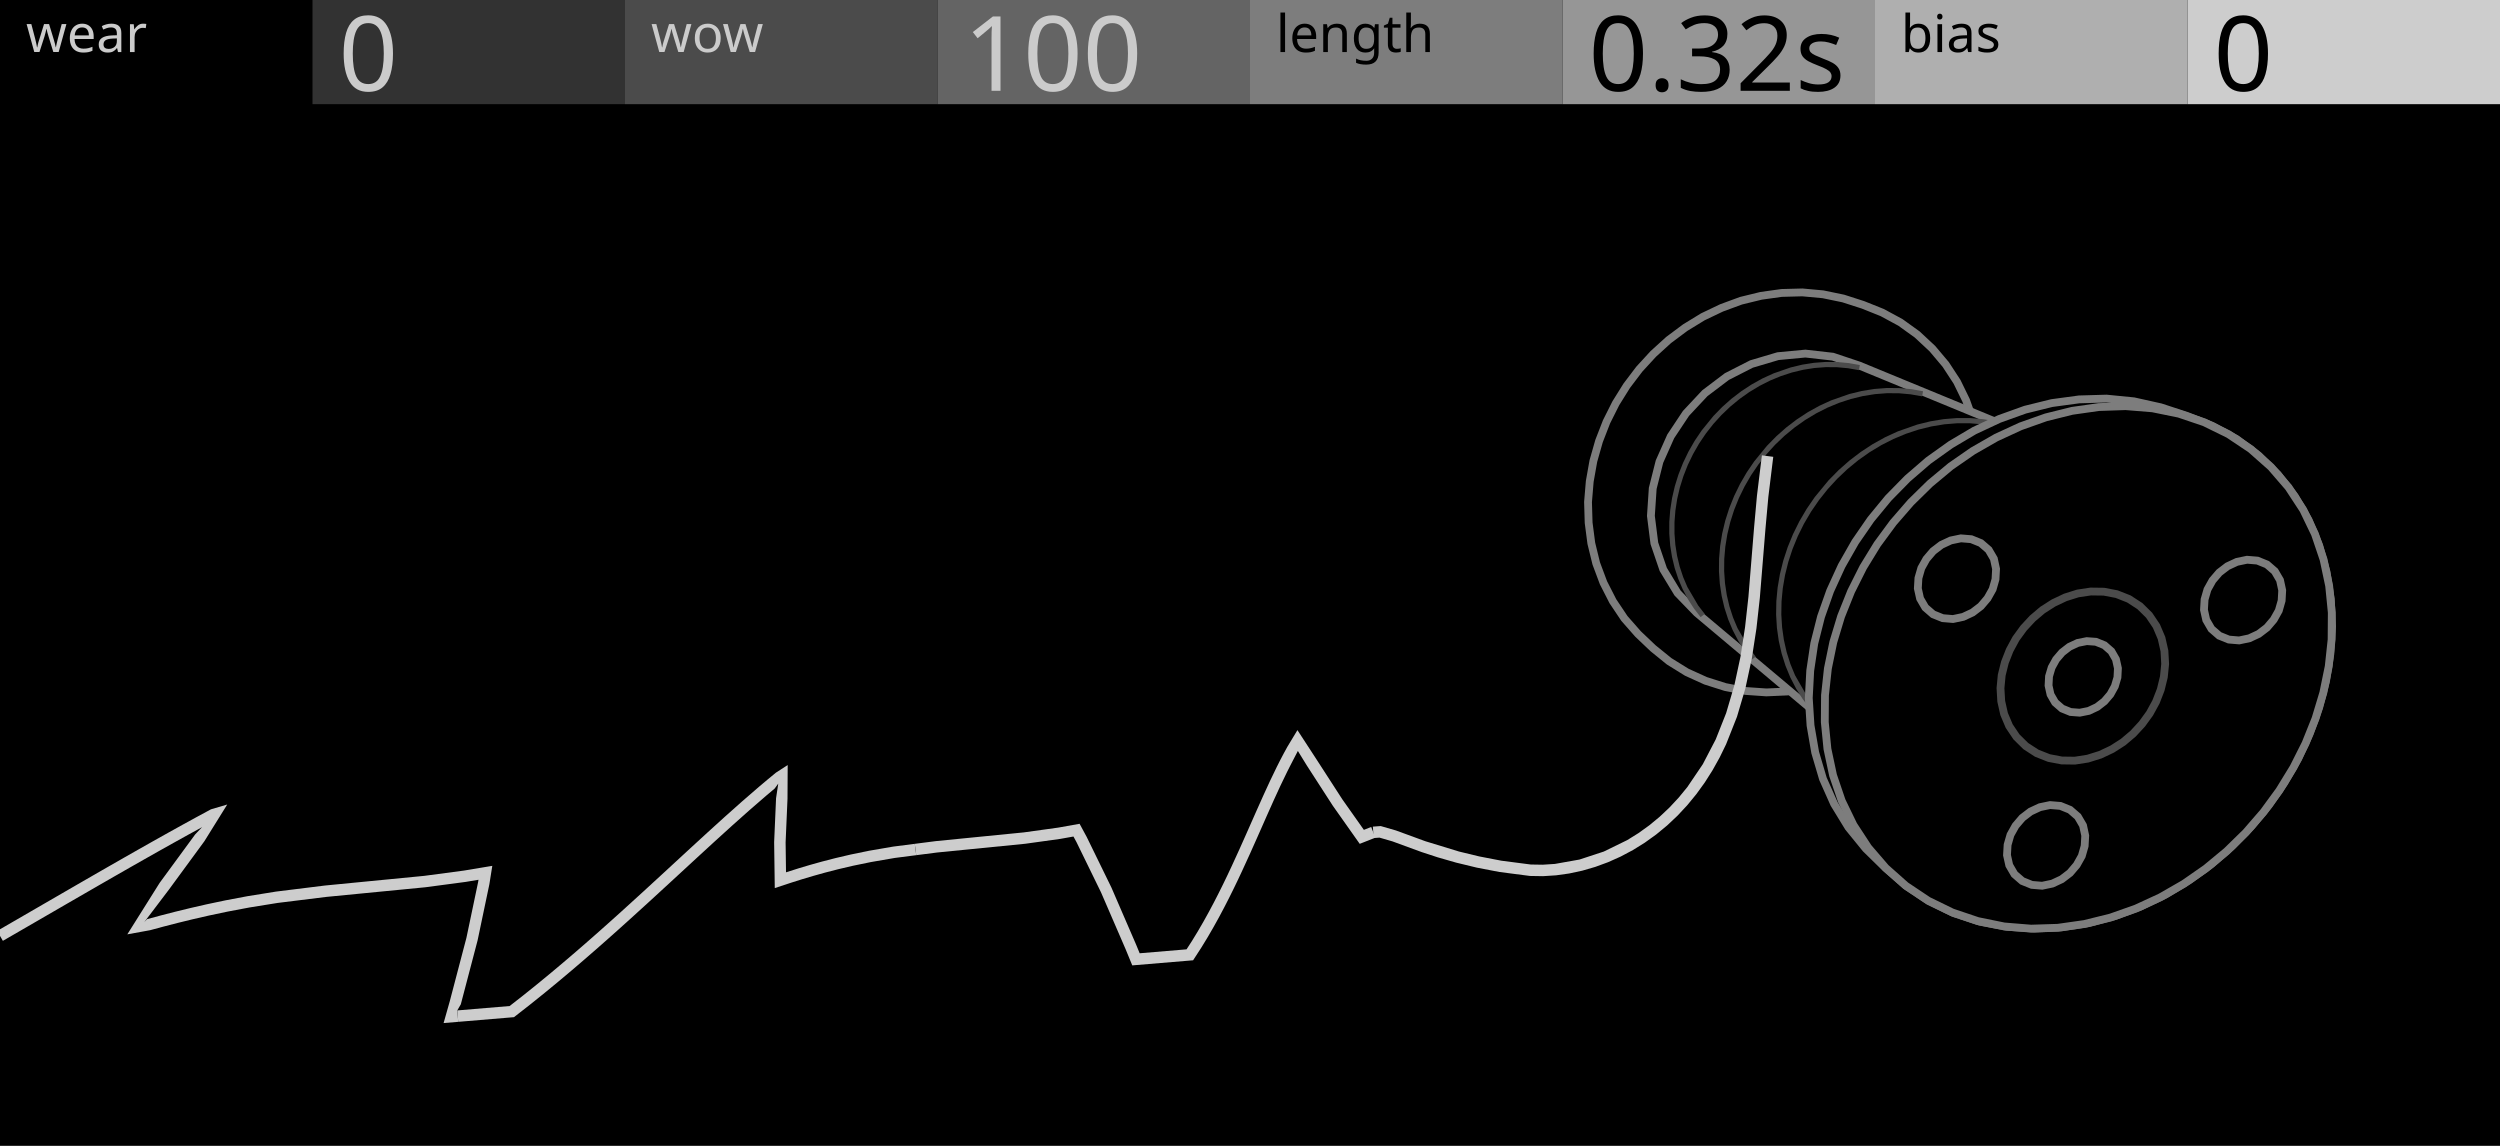
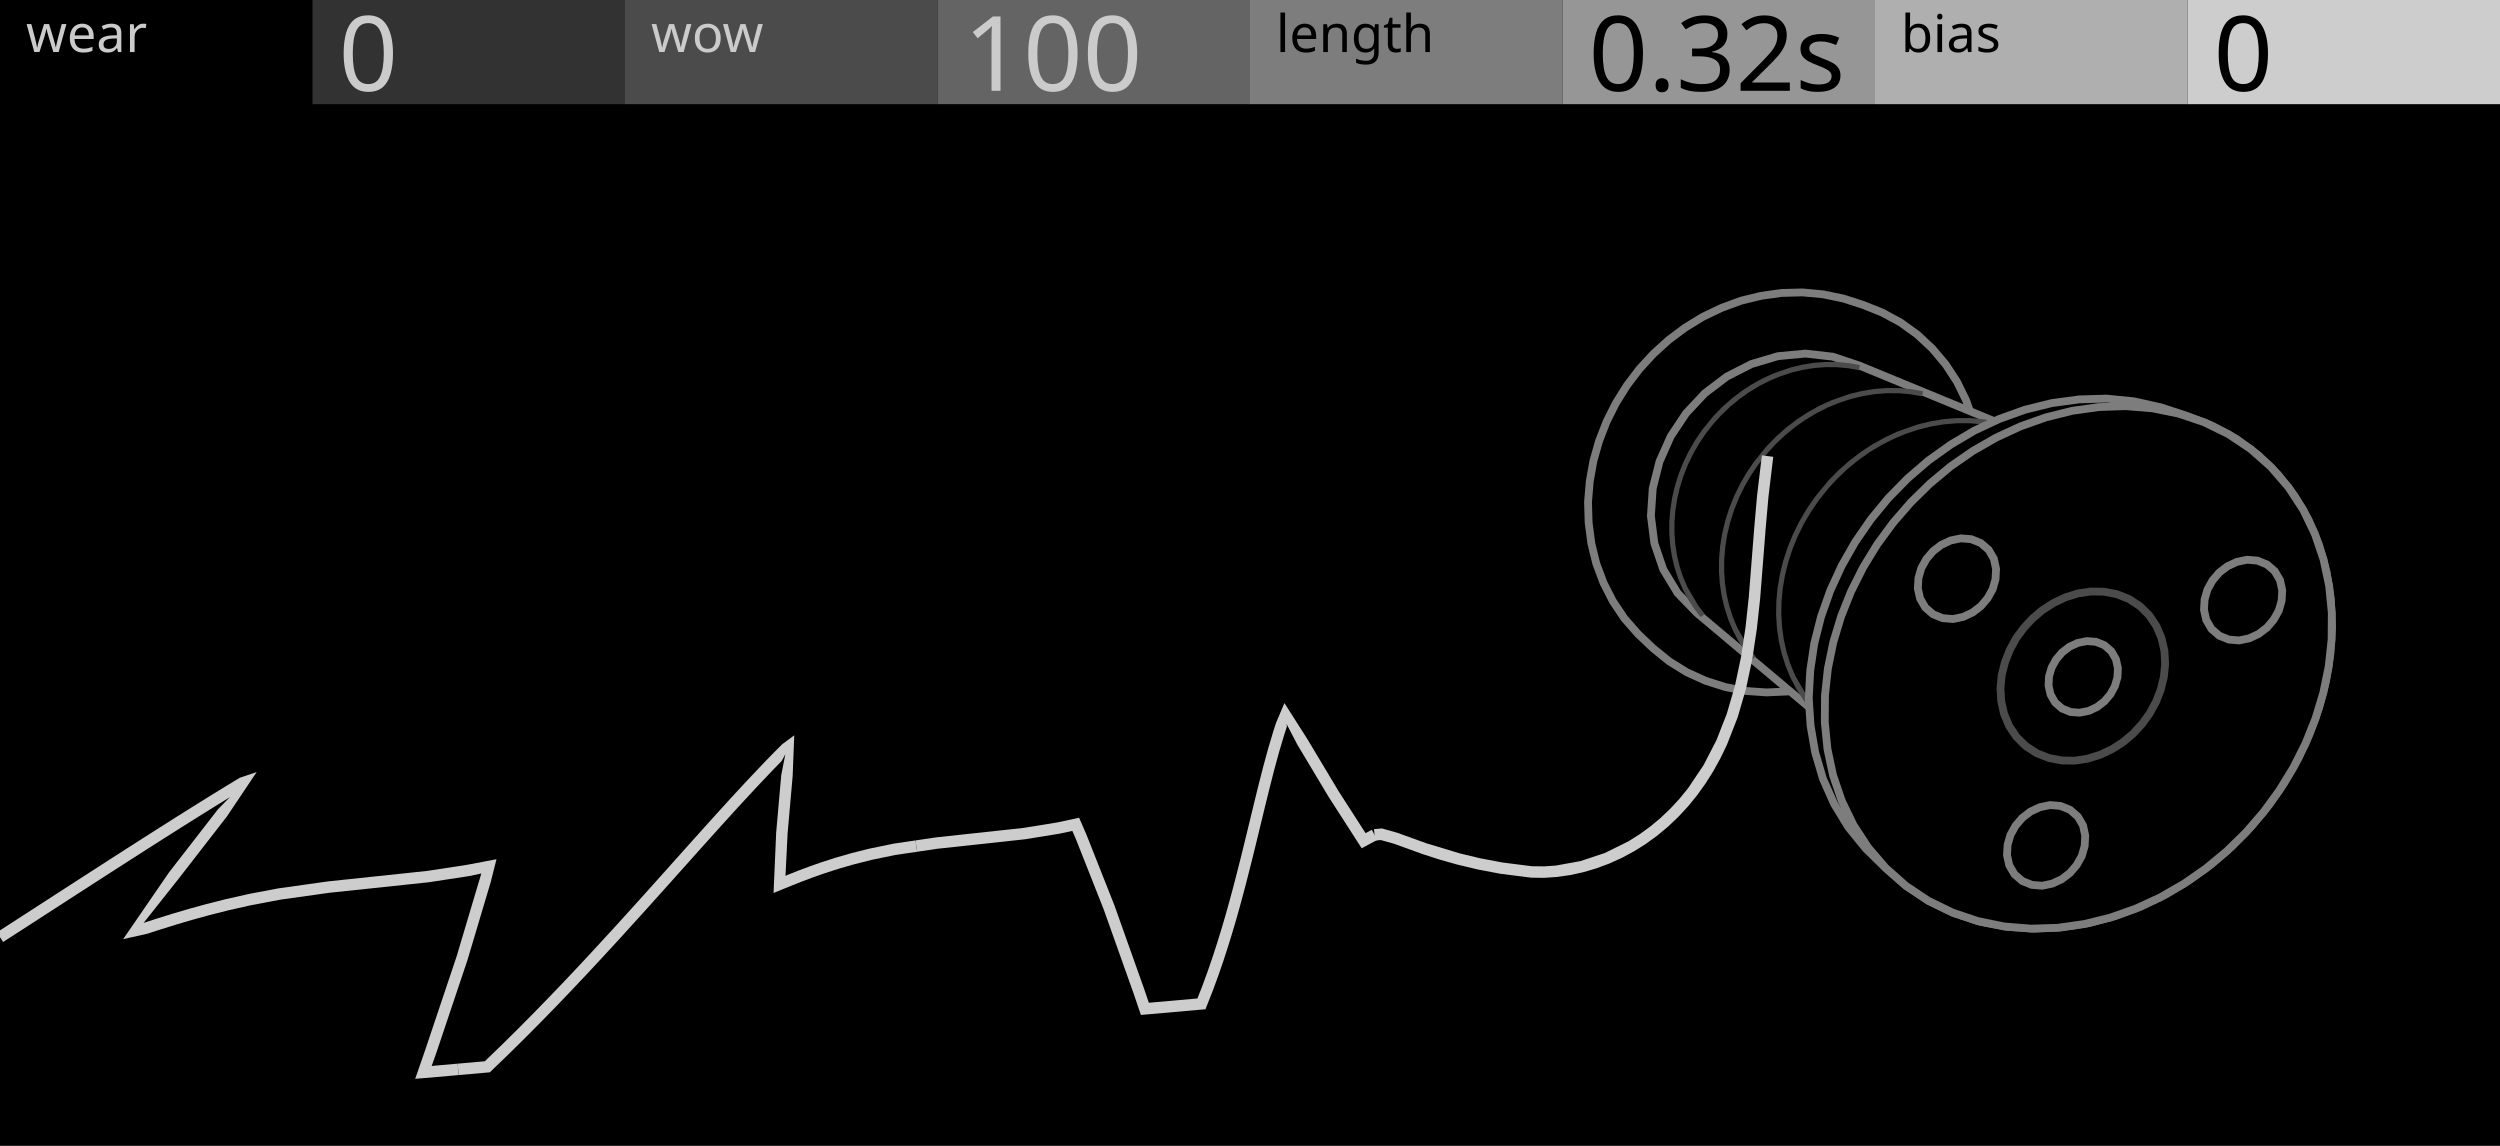
<svg xmlns="http://www.w3.org/2000/svg" width="480" height="220" viewBox="0 0 480 220">
  <g id="preview_canvas">
    <rect x="0" y="0" width="480" height="220" fill="#000000" stroke="none" />
  </g>
  <g id="preview_header">
    <rect x="0" y="0" width="60" height="20" fill="#000000" stroke="none" />
    <rect x="60" y="0" width="60" height="20" fill="#323232" stroke="none" />
    <rect x="120" y="0" width="60" height="20" fill="#4B4B4B" stroke="none" />
    <rect x="180" y="0" width="60" height="20" fill="#646464" stroke="none" />
    <rect x="240" y="0" width="60" height="20" fill="#7D7D7D" stroke="none" />
    <rect x="300" y="0" width="60" height="20" fill="#969696" stroke="none" />
    <rect x="360" y="0" width="60" height="20" fill="#AFAFAF" stroke="none" />
    <rect x="420" y="0" width="60" height="20" fill="#CDCDCD" stroke="none" />
    <text transform="matrix(1 0 0 1 5 10)" fill="#CBCBCB" stroke="none" font-family="UniversNextPro-Light" font-size="10px">wear</text>
    <text transform="matrix(1 0 0 1 65 17.44)" fill="#CBCBCB" stroke="none" font-family="UniversNextPro-Light" font-size="20px">0</text>
    <text transform="matrix(1 0 0 1 125 10)" fill="#CBCBCB" stroke="none" font-family="UniversNextPro-Light" font-size="10px">wow</text>
    <text transform="matrix(1 0 0 1 185 17.44)" fill="#CBCBCB" stroke="none" font-family="UniversNextPro-Light" font-size="20px">100</text>
    <text transform="matrix(1 0 0 1 245 10)" fill="#000000" stroke="none" font-family="UniversNextPro-Light" font-size="10px">length</text>
    <text transform="matrix(1 0 0 1 305 17.44)" fill="#000000" stroke="none" font-family="UniversNextPro-Light" font-size="20px">0.32s</text>
    <text transform="matrix(1 0 0 1 365 10)" fill="#000000" stroke="none" font-family="UniversNextPro-Light" font-size="10px">bias</text>
    <text transform="matrix(1 0 0 1 425 17.44)" fill="#000000" stroke="none" font-family="UniversNextPro-Light" font-size="20px">0</text>
  </g>
  <path id="spool_node_4" transform="matrix(1 0 0 1 342.58 94.54)" d="M -37.679 1.853 L -37.349 -2.11 L -36.653 -6.025 L -35.565 -9.85 L -34.126 -13.557 L -32.344 -17.112 L -30.24 -20.486 L -27.838 -23.656 L -25.149 -26.585 L -22.206 -29.26 L -19.018 -31.637 L -15.626 -33.713 L -12.038 -35.426 L -8.306 -36.8 L -4.443 -37.744 L -0.506 -38.293 L 3.469 -38.399 L 7.428 -38.036 L 11.32 -37.23 L 15.107 -36.011 L 18.798 -34.531 L 22.295 -32.642 L 25.523 -30.32 L 28.43 -27.61 L 30.992 -24.57 L 33.166 -21.241 L 34.909 -17.668 L 36.242 -13.923 L 37.156 -10.053 L 37.62 -6.103 L 37.687 -2.128 L 37.349 1.834 L 36.611 5.742 L 35.525 9.567 L 34.061 13.265 L 32.275 16.818 L 30.174 20.195 L 27.766 23.36 L 25.099 26.31 L 22.152 28.981 L 18.983 31.383 L 15.603 33.479 L 12.031 35.226 L 8.311 36.63 L 4.464 37.637 L 0.532 38.229 L -3.44 38.403 L -7.406 38.126 L -11.311 37.375 L -15.099 36.173 L -18.718 34.528 L -22.098 32.433 L -25.186 29.93 L -28.07 27.19 L -30.694 24.203 L -32.905 20.898 L -34.711 17.357 L -36.104 13.633 L -37.048 9.77 L -37.562 5.828 Z" fill="#000000" stroke="#7D7D7D" stroke-width="1.5" />
  <path id="spool_node_5" transform="matrix(1 0 0 1 373.68 115.18)" d="M -56.707 -16.125 L -56.355 -21.415 L -55.06 -26.555 L -52.903 -31.397 L -49.97 -35.812 L -46.346 -39.682 L -42.118 -42.881 L -37.395 -45.288 L -32.315 -46.796 L -27.041 -47.293 L -21.778 -46.696 L -16.753 -45.013 L -11.844 -42.992 L -6.936 -40.97 L -2.027 -38.948 L 2.881 -36.927 L 7.79 -34.905 L 12.698 -32.884 L 17.606 -30.862 L 22.515 -28.84 L 27.423 -26.819 L 32.332 -24.797 L 37.24 -22.775 L 42.062 -20.566 L 46.436 -17.574 L 50.131 -13.776 L 53.061 -9.36 L 55.12 -4.476 L 56.329 0.685 L 56.708 5.974 L 56.287 11.261 L 55.154 16.442 L 53.366 21.435 L 50.965 26.166 L 48.007 30.569 L 44.553 34.595 L 40.65 38.187 L 36.345 41.286 L 31.677 43.807 L 26.722 45.697 L 21.555 46.892 L 16.268 47.285 L 10.987 46.826 L 5.866 45.462 L 1.083 43.18 L -3.195 40.05 L -7.26 36.636 L -11.325 33.221 L -15.39 29.807 L -19.454 26.392 L -23.519 22.978 L -27.584 19.564 L -31.649 16.149 L -35.713 12.735 L -39.778 9.321 L -43.843 5.906 L -47.907 2.492 L -51.587 -1.319 L -54.333 -5.85 L -56.042 -10.866 Z" fill="#000000" stroke="#7D7D7D" stroke-width="1.5" />
  <path id="spool_node_6" transform="matrix(1 0 0 1 376.63 116.98)" d="M -15.26 29.402 L -16.737 27.456 L -19.152 23.184 L -20.088 20.864 L -20.832 18.439 L -21.378 15.924 L -21.721 13.333 L -21.857 10.683 L -21.783 7.99 L -21.499 5.271 L -21.005 2.545 L -20.302 -0.172 L -19.395 -2.86 L -18.287 -5.501 L -16.986 -8.079 L -15.499 -10.574 L -13.835 -12.971 L -12.003 -15.255 L -10.023 -17.401 L -7.899 -19.403 L -5.649 -21.246 L -3.288 -22.916 L -0.832 -24.401 L 1.702 -25.693 L 4.292 -26.78 L 6.934 -27.661 L 9.596 -28.325 L 12.265 -28.771 L 14.924 -28.997 L 17.553 -29.001 L 20.136 -28.785 L 22.678 -28.349 L 22.848 -29.334 L 20.263 -29.778 L 17.594 -30.001 L 14.881 -29.996 L 12.141 -29.764 L 9.392 -29.305 L 6.654 -28.622 L 2.605 -27.185 L -0.028 -25.963 L -2.589 -24.538 L -5.059 -22.92 L -7.423 -21.119 L -9.664 -19.149 L -11.768 -17.022 L -14.637 -13.569 L -16.34 -11.116 L -17.863 -8.561 L -19.196 -5.921 L -20.331 -3.213 L -21.261 -0.457 L -21.982 2.33 L -22.49 5.13 L -22.782 7.924 L -22.857 10.695 L -22.717 13.424 L -22.364 16.096 L -21.8 18.693 L -21.031 21.199 L -20.063 23.599 L -18.904 25.879 L -17.56 28.025 L -16.057 30.007 Z" fill="#4B4B4B" stroke="none" />
  <path id="spool_node_7" transform="matrix(1 0 0 1 362.11 108.17)" d="M -13.775 27.304 L -15.17 25.479 L -17.461 21.481 L -18.355 19.313 L -19.07 17.049 L -19.602 14.702 L -19.946 12.287 L -20.097 9.819 L -20.055 7.312 L -19.816 4.784 L -19.383 2.251 L -18.756 -0.272 L -17.938 -2.767 L -16.934 -5.217 L -15.75 -7.606 L -14.393 -9.917 L -12.871 -12.136 L -11.191 -14.25 L -9.373 -16.234 L -7.421 -18.084 L -5.349 -19.786 L -3.172 -21.327 L -0.906 -22.696 L 1.436 -23.885 L 3.831 -24.885 L 6.278 -25.693 L 8.747 -26.301 L 11.224 -26.705 L 13.695 -26.906 L 16.141 -26.901 L 18.548 -26.693 L 20.921 -26.279 L 21.093 -27.264 L 18.677 -27.685 L 16.185 -27.901 L 13.655 -27.906 L 11.103 -27.699 L 8.546 -27.281 L 6.002 -26.655 L 2.244 -25.333 L -0.196 -24.206 L -2.567 -22.889 L -4.851 -21.393 L -7.034 -19.727 L -9.101 -17.903 L -11.039 -15.932 L -13.676 -12.731 L -15.238 -10.454 L -16.631 -8.082 L -17.846 -5.629 L -18.877 -3.112 L -19.717 -0.549 L -20.362 2.045 L -20.808 4.653 L -21.054 7.257 L -21.098 9.841 L -20.942 12.388 L -20.587 14.883 L -20.036 17.31 L -19.295 19.654 L -18.369 21.901 L -17.265 24.038 L -15.991 26.051 L -14.569 27.911 Z" fill="#4B4B4B" stroke="none" />
  <path id="spool_node_8" transform="matrix(1 0 0 1 349.63 100.59)" d="M -12.533 25.479 L -13.854 23.761 L -16.031 20.005 L -16.885 17.971 L -17.572 15.848 L -18.089 13.65 L -18.429 11.389 L -18.591 9.08 L -18.571 6.737 L -18.369 4.375 L -17.985 2.009 L -17.42 -0.345 L -16.677 -2.672 L -15.76 -4.956 L -14.674 -7.182 L -13.426 -9.335 L -12.024 -11.4 L -10.474 -13.366 L -8.794 -15.211 L -6.987 -16.931 L -5.067 -18.511 L -3.049 -19.941 L -0.945 -21.211 L 1.231 -22.313 L 3.459 -23.237 L 5.737 -23.984 L 8.038 -24.543 L 10.349 -24.914 L 12.655 -25.094 L 14.943 -25.083 L 17.195 -24.882 L 19.42 -24.489 L 19.594 -25.474 L 17.327 -25.874 L 14.99 -26.082 L 12.619 -26.094 L 10.231 -25.908 L 7.84 -25.524 L 5.463 -24.946 L 1.958 -23.722 L -0.317 -22.676 L -2.523 -21.453 L -4.648 -20.061 L -6.676 -18.511 L -8.594 -16.812 L -10.391 -14.976 L -12.831 -11.991 L -14.273 -9.867 L -15.557 -7.653 L -16.674 -5.362 L -17.618 -3.011 L -18.384 -0.615 L -18.966 1.812 L -19.362 4.252 L -19.571 6.69 L -19.591 9.111 L -19.424 11.499 L -19.071 13.839 L -18.536 16.117 L -17.823 18.319 L -16.937 20.431 L -15.885 22.441 L -14.674 24.336 L -13.326 26.089 Z" fill="#4B4B4B" stroke="none" />
  <path id="spool_node_9" transform="matrix(1 0 0 1 338.79 93.99)" d="M -11.482 23.886 L -12.737 22.264 L -14.808 18.724 L -15.624 16.808 L -16.284 14.811 L -16.785 12.744 L -17.12 10.619 L -17.288 8.45 L -17.286 6.251 L -17.113 4.034 L -16.769 1.816 L -16.256 -0.39 L -15.575 -2.57 L -14.732 -4.709 L -13.729 -6.792 L -12.575 -8.806 L -11.275 -10.737 L -9.836 -12.575 L -8.275 -14.298 L -6.594 -15.904 L -4.807 -17.379 L -2.925 -18.713 L -0.962 -19.897 L 1.069 -20.923 L 3.151 -21.783 L 5.282 -22.477 L 7.436 -22.995 L 9.601 -23.336 L 11.764 -23.499 L 13.91 -23.483 L 16.027 -23.289 L 18.12 -22.916 L 18.296 -23.9 L 16.16 -24.281 L 13.96 -24.483 L 11.73 -24.499 L 9.485 -24.33 L 7.24 -23.976 L 5.01 -23.44 L 1.725 -22.299 L -0.405 -21.323 L -2.47 -20.18 L -4.455 -18.88 L -6.35 -17.43 L -8.14 -15.84 L -9.814 -14.121 L -12.085 -11.325 L -13.425 -9.335 L -14.615 -7.258 L -15.648 -5.11 L -16.519 -2.903 L -17.221 -0.653 L -17.751 1.626 L -18.107 3.919 L -18.286 6.211 L -18.288 8.488 L -18.114 10.736 L -17.766 12.94 L -17.247 15.086 L -16.56 17.162 L -15.712 19.154 L -14.708 21.051 L -13.554 22.842 L -12.274 24.498 Z" fill="#4B4B4B" stroke="none" />
-   <path id="spool_node_0" transform="matrix(1 0 0 1 219.85 162.77)" d="M 43.424 -3.988 L 42.013 -3.438 L 37.865 -9.313 L 32.936 -16.942 L 29.257 -22.587 L 27.336 -19.405 L 26.636 -18.13 L 25.958 -16.839 L 25.297 -15.531 L 24.006 -12.855 L 22.736 -10.094 L 21.46 -7.241 L 19.485 -2.772 L 18.094 0.346 L 16.611 3.585 L 15.826 5.252 L 15.005 6.954 L 14.144 8.69 L 13.235 10.464 L 12.272 12.276 L 11.247 14.127 L 10.149 16.021 L 8.966 17.959 L 7.966 19.504 L -1.034 20.258 L -1.703 18.628 L -6.458 7.638 L -11.206 -2.083 L -12.569 -4.602 L -16.647 -3.873 L -23.267 -2.952 L -40.162 -1.276 L -44.212 -0.756 L -43.932 1.426 L -39.914 0.91 L -23.007 -0.767 L -16.302 -1.7 L -13.747 -2.157 L -13.162 -1.076 L -8.457 8.558 L -3.731 19.482 L -2.456 22.584 L 9.227 21.606 L 10.829 19.13 L 12.04 17.146 L 13.161 15.212 L 14.206 13.325 L 15.185 11.482 L 16.108 9.681 L 16.981 7.921 L 17.812 6.199 L 18.605 4.514 L 20.1 1.25 L 21.497 -1.881 L 23.471 -6.349 L 24.74 -9.187 L 25.997 -11.919 L 27.267 -14.551 L 27.914 -15.832 L 29.34 -18.587 L 31.086 -15.753 L 36.042 -8.081 L 41.217 -0.751 L 44.21 -1.933 Z" fill="#CDCDCD" stroke="none" />
-   <path id="spool_node_1" transform="matrix(1 0 0 1 131.86 171.54)" d="M 43.778 -9.526 L 39.625 -8.992 L 34.97 -8.19 L 31.462 -7.467 L 28.541 -6.783 L 25.981 -6.122 L 23.667 -5.476 L 21.529 -4.84 L 19.055 -4.055 L 18.977 -9.811 L 19.341 -18.18 L 19.377 -24.654 L 17.116 -23.188 L 15.469 -21.83 L 13.832 -20.45 L 10.57 -17.624 L 7.289 -14.703 L 3.955 -11.678 L 0.537 -8.541 L -4.812 -3.607 L -8.574 -0.151 L -12.533 3.45 L -14.6 5.308 L -16.733 7.208 L -18.939 9.15 L -21.225 11.136 L -23.603 13.169 L -26.081 15.251 L -28.673 17.384 L -31.394 19.571 L -34.012 21.618 L -44.063 22.46 L -43.879 24.653 L -33.174 23.756 L -30.027 21.295 L -27.284 19.091 L -24.674 16.942 L -22.18 14.847 L -19.789 12.802 L -17.49 10.806 L -15.274 8.855 L -13.133 6.948 L -11.059 5.083 L -7.089 1.472 L -3.322 -1.989 L 2.028 -6.922 L 5.439 -10.053 L 8.76 -13.068 L 12.022 -15.972 L 15.258 -18.775 L 16.877 -20.14 L 17.566 -21.087 L 17.143 -18.282 L 16.776 -9.844 L 16.896 -1.028 L 20.2 -2.115 L 22.173 -2.736 L 24.277 -3.362 L 26.552 -3.998 L 29.067 -4.647 L 31.935 -5.318 L 35.379 -6.028 L 39.952 -6.816 L 44.058 -7.344 Z" fill="#CDCDCD" stroke="none" />
-   <path id="spool_node_2" transform="matrix(1 0 0 1 46.99 175.45)" d="M 40.807 18.55 L 41.484 17.385 L 44.707 5.109 L 46.971 -5.682 L 47.532 -9.208 L 42.114 -8.304 L 34.452 -7.284 L 15.417 -5.43 L 5.997 -4.264 L 0.501 -3.377 L -3.73 -2.578 L -7.316 -1.822 L -10.507 -1.091 L -13.43 -0.376 L -16.161 0.328 L -18.748 1.026 L -19.3 1.609 L -14.54 -4.669 L -7.754 -13.926 L -3.361 -20.984 L -6.491 -20.059 L -9.24 -18.573 L -11.997 -17.061 L -14.768 -15.524 L -17.561 -13.959 L -20.38 -12.366 L -23.232 -10.744 L -26.121 -9.091 L -29.052 -7.406 L -32.031 -5.688 L -35.062 -3.935 L -44.517 1.54 L -47.541 3.289 L -46.439 5.193 L -43.415 3.444 L -33.96 -2.031 L -27.954 -5.499 L -25.026 -7.182 L -22.141 -8.833 L -19.295 -10.452 L -16.482 -12.042 L -13.697 -13.602 L -10.935 -15.135 L -8.188 -16.641 L -9.526 -15.23 L -16.338 -5.938 L -22.547 3.945 L -18.165 3.147 L -15.6 2.456 L -12.894 1.758 L -10 1.05 L -6.844 0.327 L -3.299 -0.42 L 0.88 -1.21 L 6.308 -2.085 L 15.659 -3.243 L 34.704 -5.098 L 42.441 -6.128 L 44.879 -6.535 L 44.807 -6.082 L 42.565 4.604 L 39.361 16.806 L 38.18 20.978 L 40.991 20.743 Z" fill="#CDCDCD" stroke="none" />
-   <path id="spool_node_3" transform="matrix(1 0 0 1 302.03 127.82)" d="M 36.254 -40.396 L 35.304 -32.64 L 34.755 -26.563 L 33.667 -13.218 L 33.024 -7.43 L 32.152 -1.768 L 30.965 3.751 L 29.394 9.078 L 27.383 14.155 L 24.9 18.92 L 21.933 23.303 L 20.271 25.329 L 18.496 27.234 L 16.613 29.009 L 14.63 30.646 L 12.556 32.138 L 10.401 33.478 L 5.898 35.68 L 1.228 37.214 L -3.49 38.053 L -5.827 38.204 L -8.121 38.166 L -13.77 37.433 L -18.02 36.612 L -21.899 35.673 L -28.365 33.695 L -33.995 31.633 L -36.932 30.783 L -38.443 30.892 L -38.284 33.086 L -37.166 33.005 L -34.68 33.725 L -29.086 35.773 L -26.005 36.782 L -22.462 37.801 L -18.488 38.763 L -14.147 39.601 L -8.264 40.364 L -5.774 40.405 L -3.266 40.243 L -0.748 39.89 L 1.767 39.349 L 4.264 38.624 L 6.728 37.719 L 9.145 36.638 L 11.5 35.385 L 13.781 33.967 L 15.974 32.389 L 18.07 30.659 L 20.057 28.786 L 21.928 26.778 L 23.677 24.645 L 25.299 22.398 L 26.792 20.045 L 28.154 17.598 L 29.386 15.067 L 31.475 9.791 L 33.098 4.29 L 34.316 -1.373 L 35.207 -7.155 L 35.857 -13.003 L 36.947 -26.378 L 37.494 -32.422 L 38.435 -40.11 Z" fill="#CDCDCD" stroke="none" />
+   <path id="spool_node_0" transform="matrix(1 0 0 1 220.09 164.93)" d="M 43.308 -5.613 L 42.096 -4.973 L 36.892 -13.063 L 30.883 -23.093 L 26.519 -29.941 L 24.918 -26.158 L 24.4 -24.564 L 23.421 -21.289 L 22.488 -17.875 L 21.574 -14.311 L 20.655 -10.581 L 19.218 -4.642 L 18.184 -0.429 L 17.056 4.008 L 16.447 6.317 L 15.8 8.691 L 15.11 11.131 L 14.37 13.643 L 13.571 16.229 L 12.705 18.892 L 11.76 21.638 L 10.721 24.47 L 9.814 26.775 L 0.489 27.597 L -0.446 24.852 L -6.136 8.858 L -11.475 -4.641 L -12.902 -7.927 L -17.035 -7.033 L -23.588 -5.969 L -40.396 -4.15 L -44.315 -3.57 L -43.993 -1.394 L -40.116 -1.967 L -23.293 -3.788 L -16.626 -4.871 L -14.201 -5.395 L -13.508 -3.798 L -8.196 9.632 L -2.524 25.575 L -1.037 29.94 L 11.362 28.847 L 12.777 25.252 L 13.833 22.375 L 14.792 19.59 L 15.669 16.893 L 16.476 14.278 L 17.224 11.742 L 17.92 9.279 L 18.572 6.887 L 19.185 4.562 L 20.319 0.102 L 21.356 -4.123 L 22.793 -10.061 L 23.708 -13.776 L 24.615 -17.314 L 25.536 -20.686 L 26.498 -23.902 L 27.002 -25.452 L 26.914 -25.961 L 28.994 -21.966 L 35.023 -11.902 L 41.353 -2.063 L 44.321 -3.66 Z" fill="#CDCDCD" stroke="none" />
+   <path id="spool_node_1" transform="matrix(1 0 0 1 131.98 173.8)" d="M 43.795 -12.44 L 39.521 -11.808 L 34.851 -10.841 L 31.321 -9.95 L 28.372 -9.095 L 25.78 -8.26 L 23.429 -7.437 L 21.252 -6.621 L 19.205 -5.809 L 18.835 -5.624 L 19.241 -13.803 L 20.21 -24.794 L 20.518 -32.616 L 18.217 -30.926 L 16.54 -29.24 L 14.862 -27.517 L 11.485 -23.957 L 8.043 -20.233 L 4.498 -16.329 L 0.816 -12.23 L -5.045 -5.676 L -9.236 -1.008 L -13.705 3.927 L -18.51 9.153 L -21.059 11.885 L -23.718 14.701 L -26.5 17.607 L -29.419 20.606 L -32.491 23.705 L -35.735 26.91 L -38.902 29.963 L -44.108 30.421 L -43.915 32.613 L -37.935 32.086 L -34.199 28.485 L -30.936 25.262 L -27.849 22.148 L -24.917 19.135 L -22.124 16.217 L -19.454 13.39 L -16.897 10.65 L -14.442 7.99 L -12.08 5.409 L -7.601 0.465 L -3.406 -4.209 L 2.455 -10.762 L 6.131 -14.855 L 9.666 -18.748 L 13.091 -22.454 L 16.445 -25.99 L 18.108 -27.697 L 18.808 -29 L 18.019 -24.992 L 17.045 -13.95 L 16.54 -2.348 L 20.033 -3.771 L 22.044 -4.568 L 24.179 -5.369 L 26.481 -6.175 L 29.016 -6.991 L 31.897 -7.826 L 35.344 -8.696 L 39.905 -9.641 L 44.117 -10.264 Z" fill="#CDCDCD" stroke="none" />
+   <path id="spool_node_2" transform="matrix(1 0 0 1 47.37 177.68)" d="M 40.502 26.541 L 36.262 26.915 L 35.505 26.997 L 36.371 24.571 L 42.388 6.643 L 46.855 -8.347 L 47.957 -12.711 L 42.336 -11.641 L 34.634 -10.462 L 15.587 -8.45 L 6.066 -7.111 L 0.437 -6.044 L -3.938 -5.06 L -7.678 -4.117 L -11.03 -3.195 L -14.122 -2.285 L -17.029 -1.383 L -19.798 -0.485 L -13.166 -8.849 L -3.766 -20.971 L 1.915 -29.453 L -1.351 -28.343 L -4.373 -26.504 L -7.427 -24.622 L -10.519 -22.696 L -13.658 -20.724 L -16.849 -18.704 L -20.1 -16.633 L -23.417 -14.511 L -26.807 -12.333 L -33.829 -7.804 L -45.073 -0.534 L -47.967 1.335 L -46.773 3.183 L -43.879 1.314 L -32.635 -5.956 L -25.617 -10.483 L -22.23 -12.658 L -18.916 -14.779 L -15.67 -16.846 L -12.484 -18.863 L -9.352 -20.831 L -6.268 -22.752 L -3.224 -24.628 L -5.503 -22.321 L -14.922 -10.175 L -23.723 2.633 L -19.108 1.604 L -16.363 0.714 L -13.486 -0.179 L -10.428 -1.079 L -7.117 -1.989 L -3.428 -2.92 L 0.883 -3.889 L 6.424 -4.94 L 15.856 -6.266 L 34.916 -8.28 L 42.716 -9.474 L 45.044 -9.97 L 40.29 5.979 L 34.289 23.858 L 32.347 29.453 L 36.455 29.107 L 40.695 28.733 Z" fill="#CDCDCD" stroke="none" />
+   <path id="spool_node_3" transform="matrix(1 0 0 1 302.13 127.99)" d="M 36.153 -40.563 L 35.223 -32.796 L 34.688 -26.707 L 33.635 -13.334 L 33.007 -7.531 L 32.149 -1.852 L 30.977 3.685 L 29.42 9.031 L 27.424 14.129 L 24.953 18.915 L 21.998 23.32 L 20.342 25.357 L 18.572 27.273 L 16.694 29.059 L 14.715 30.707 L 12.645 32.21 L 10.494 33.561 L 5.997 35.784 L 1.332 37.338 L -3.382 38.195 L -5.718 38.354 L -8.012 38.325 L -13.658 37.61 L -17.908 36.804 L -21.787 35.878 L -28.253 33.923 L -33.881 31.892 L -36.818 31.069 L -38.326 31.208 L -38.125 33.399 L -37.02 33.297 L -34.552 33.988 L -28.965 36.005 L -25.886 37.001 L -22.343 38.007 L -18.369 38.955 L -14.028 39.78 L -8.147 40.523 L -5.657 40.555 L -3.15 40.385 L -0.634 40.021 L 1.879 39.47 L 4.374 38.735 L 6.835 37.819 L 9.249 36.727 L 11.601 35.463 L 13.878 34.034 L 16.067 32.444 L 18.157 30.703 L 20.139 28.818 L 22.005 26.799 L 23.748 24.655 L 25.364 22.396 L 26.849 20.032 L 28.205 17.575 L 29.43 15.033 L 31.504 9.737 L 33.112 4.217 L 34.315 -1.464 L 35.19 -7.262 L 35.825 -13.124 L 36.881 -26.528 L 37.413 -32.583 L 38.335 -40.283 Z" fill="#CDCDCD" stroke="none" />
  <path id="spool_node_10" transform="matrix(1 0 0 1 397.52 127.41)" d="M -50.234 6.61 L -49.955 1.341 L -49.177 -3.877 L -47.884 -8.992 L -46.126 -13.966 L -43.927 -18.763 L -41.317 -23.348 L -38.319 -27.69 L -34.966 -31.764 L -31.27 -35.53 L -27.275 -38.976 L -22.98 -42.042 L -18.441 -44.731 L -13.662 -46.967 L -8.697 -48.749 L -3.575 -50.015 L 1.651 -50.725 L 6.925 -50.879 L 12.175 -50.36 L 17.321 -49.214 L 22.337 -47.572 L 27.247 -45.643 L 31.883 -43.129 L 36.115 -39.98 L 39.87 -36.278 L 43.094 -32.107 L 45.744 -27.547 L 47.768 -22.676 L 49.173 -17.592 L 49.993 -12.382 L 50.238 -7.111 L 49.904 -1.846 L 49.075 3.364 L 47.747 8.471 L 45.953 13.432 L 43.753 18.229 L 41.115 22.799 L 38.127 27.148 L 34.772 31.222 L 31.095 35.005 L 27.118 38.474 L 22.847 41.572 L 18.336 44.308 L 13.585 46.604 L 8.643 48.451 L 3.549 49.825 L -1.665 50.636 L -6.934 50.881 L -12.196 50.532 L -17.381 49.557 L -22.39 47.903 L -27.136 45.605 L -31.528 42.688 L -35.511 39.229 L -39.282 35.538 L -42.61 31.449 L -45.362 26.951 L -47.507 22.131 L -49 17.072 L -49.899 11.875 Z" fill="#000000" stroke="#7D7D7D" stroke-width="1.5" />
  <path id="spool_node_11" transform="matrix(1 0 0 1 399.03 128.14)" d="M -3.915 49.995 L -9.08 50.159 L -14.229 49.738 L -19.29 48.708 L -24.185 47.058 L -28.826 44.792 L -33.12 41.921 L -36.98 38.49 L -40.348 34.574 L -43.173 30.251 L -45.423 25.602 L -47.086 20.71 L -48.163 15.657 L -48.67 10.515 L -48.632 5.347 L -48.076 0.21 L -47.035 -4.851 L -45.539 -9.797 L -43.618 -14.593 L -41.3 -19.212 L -38.601 -23.619 L -35.539 -27.782 L -32.152 -31.685 L -28.463 -35.303 L -24.491 -38.61 L -20.244 -41.554 L -15.761 -44.123 L -11.069 -46.288 L -6.199 -48.012 L -1.184 -49.257 L 3.931 -49.985 L 9.095 -50.158 L 14.245 -49.742 L 19.307 -48.712 L 24.2 -47.057 L 28.836 -44.78 L 33.128 -41.908 L 36.995 -38.485 L 40.369 -34.575 L 43.199 -30.254 L 45.443 -25.6 L 47.096 -20.706 L 48.168 -15.652 L 48.674 -10.511 L 48.638 -5.345 L 48.087 -0.207 L 47.05 4.854 L 45.557 9.801 L 43.636 14.598 L 41.313 19.214 L 38.613 23.621 L 35.561 27.791 L 32.179 31.699 L 28.484 35.313 L 24.503 38.609 L 20.26 41.559 L 15.779 44.133 L 11.087 46.299 L 6.216 48.022 L 1.2 49.266 Z" fill="#000000" stroke="#7D7D7D" stroke-width="1.5" />
  <path id="spool_node_12" transform="matrix(1 0 0 1 399.9 129.81)" d="M -1.529 16.236 L -4.042 16.201 L -6.51 15.73 L -8.844 14.805 L -10.95 13.438 L -12.737 11.674 L -14.136 9.59 L -15.113 7.277 L -15.663 4.827 L -15.807 2.319 L -15.571 -0.184 L -14.964 -2.624 L -14.047 -4.964 L -12.851 -7.176 L -11.371 -9.209 L -9.663 -11.053 L -7.746 -12.681 L -5.628 -14.035 L -3.357 -15.11 L -0.96 -15.867 L 1.527 -16.239 L 4.038 -16.206 L 6.505 -15.736 L 8.839 -14.813 L 10.945 -13.447 L 12.732 -11.685 L 14.133 -9.602 L 15.114 -7.29 L 15.67 -4.84 L 15.81 -2.33 L 15.558 0.171 L 14.96 2.612 L 14.049 4.955 L 12.843 7.161 L 11.367 9.197 L 9.662 11.043 L 7.743 12.668 L 5.626 14.025 L 3.354 15.098 L 0.955 15.849 Z" fill="#000000" stroke="#4B4B4B" stroke-width="1.5" />
  <path id="spool_node_13" transform="matrix(1 0 0 1 399.98 129.97)" d="M -0.674 6.868 L -2.436 6.732 L -4.071 6.067 L -5.397 4.907 L -6.277 3.379 L -6.658 1.656 L -6.567 -0.109 L -6.064 -1.803 L -5.211 -3.352 L -4.061 -4.696 L -2.66 -5.778 L -1.057 -6.529 L 0.678 -6.875 L 2.441 -6.746 L 4.076 -6.079 L 5.402 -4.918 L 6.28 -3.389 L 6.66 -1.666 L 6.57 0.098 L 6.068 1.793 L 5.215 3.342 L 4.065 4.686 L 2.664 5.767 L 1.061 6.52 Z" fill="#000000" stroke="#7D7D7D" stroke-width="1.5" />
  <path id="spool_node_14" transform="matrix(1 0 0 1 430.7 115.26)" d="M -0.782 7.703 L -2.767 7.537 L -4.606 6.791 L -6.103 5.491 L -7.102 3.774 L -7.535 1.83 L -7.421 -0.157 L -6.868 -2.071 L -5.896 -3.812 L -4.603 -5.328 L -3.019 -6.539 L -1.215 -7.381 L 0.736 -7.788 L 2.72 -7.624 L 4.559 -6.88 L 6.059 -5.582 L 7.063 -3.865 L 7.484 -1.919 L 7.375 0.068 L 6.826 1.984 L 5.849 3.723 L 4.558 5.24 L 2.973 6.45 L 1.168 7.291 Z" fill="#000000" stroke="#7D7D7D" stroke-width="1.5" />
  <path id="spool_node_15" transform="matrix(1 0 0 1 375.76 111.15)" d="M -0.782 7.703 L -2.767 7.537 L -4.606 6.791 L -6.103 5.491 L -7.102 3.774 L -7.535 1.83 L -7.421 -0.157 L -6.868 -2.071 L -5.896 -3.812 L -4.603 -5.328 L -3.019 -6.539 L -1.215 -7.381 L 0.736 -7.788 L 2.72 -7.624 L 4.559 -6.88 L 6.059 -5.582 L 7.063 -3.865 L 7.484 -1.919 L 7.375 0.068 L 6.826 1.984 L 5.849 3.723 L 4.558 5.24 L 2.973 6.45 L 1.168 7.291 Z" fill="#000000" stroke="#7D7D7D" stroke-width="1.5" />
  <path id="spool_node_16" transform="matrix(1 0 0 1 392.88 162.36)" d="M -0.782 7.703 L -2.767 7.537 L -4.606 6.791 L -6.103 5.491 L -7.102 3.774 L -7.535 1.83 L -7.421 -0.157 L -6.868 -2.071 L -5.896 -3.812 L -4.603 -5.328 L -3.019 -6.539 L -1.215 -7.381 L 0.736 -7.788 L 2.72 -7.624 L 4.559 -6.88 L 6.059 -5.582 L 7.063 -3.865 L 7.484 -1.919 L 7.375 0.068 L 6.826 1.984 L 5.849 3.723 L 4.558 5.24 L 2.973 6.45 L 1.168 7.291 Z" fill="#000000" stroke="#7D7D7D" stroke-width="1.5" />
</svg>
